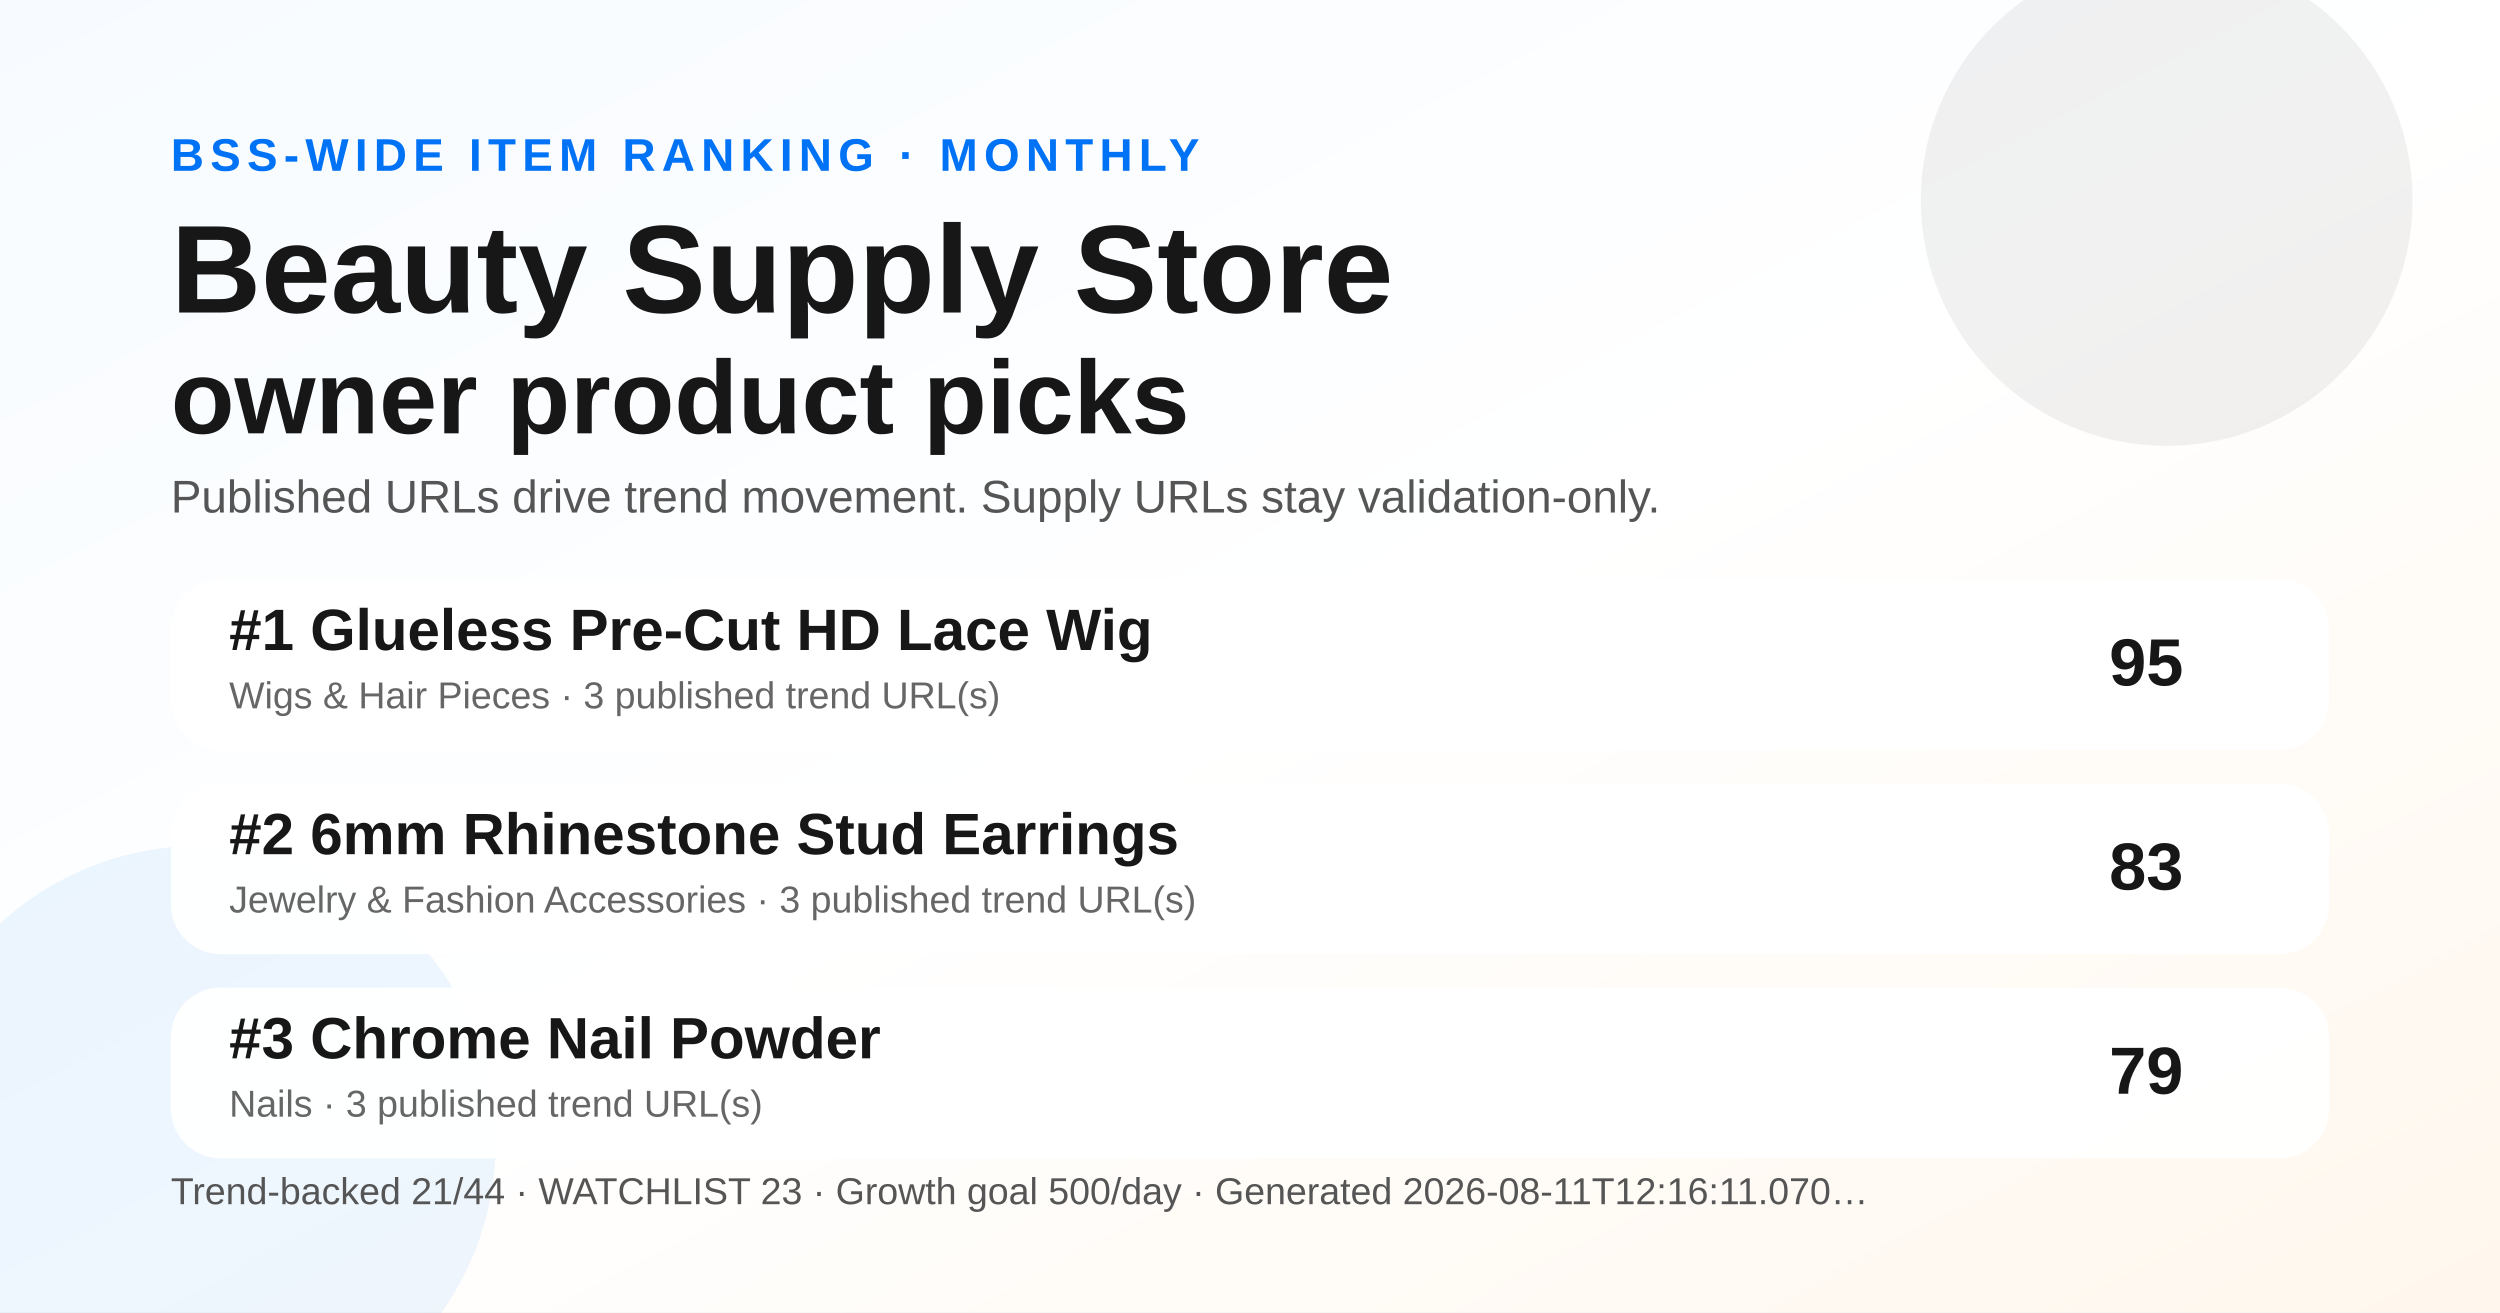
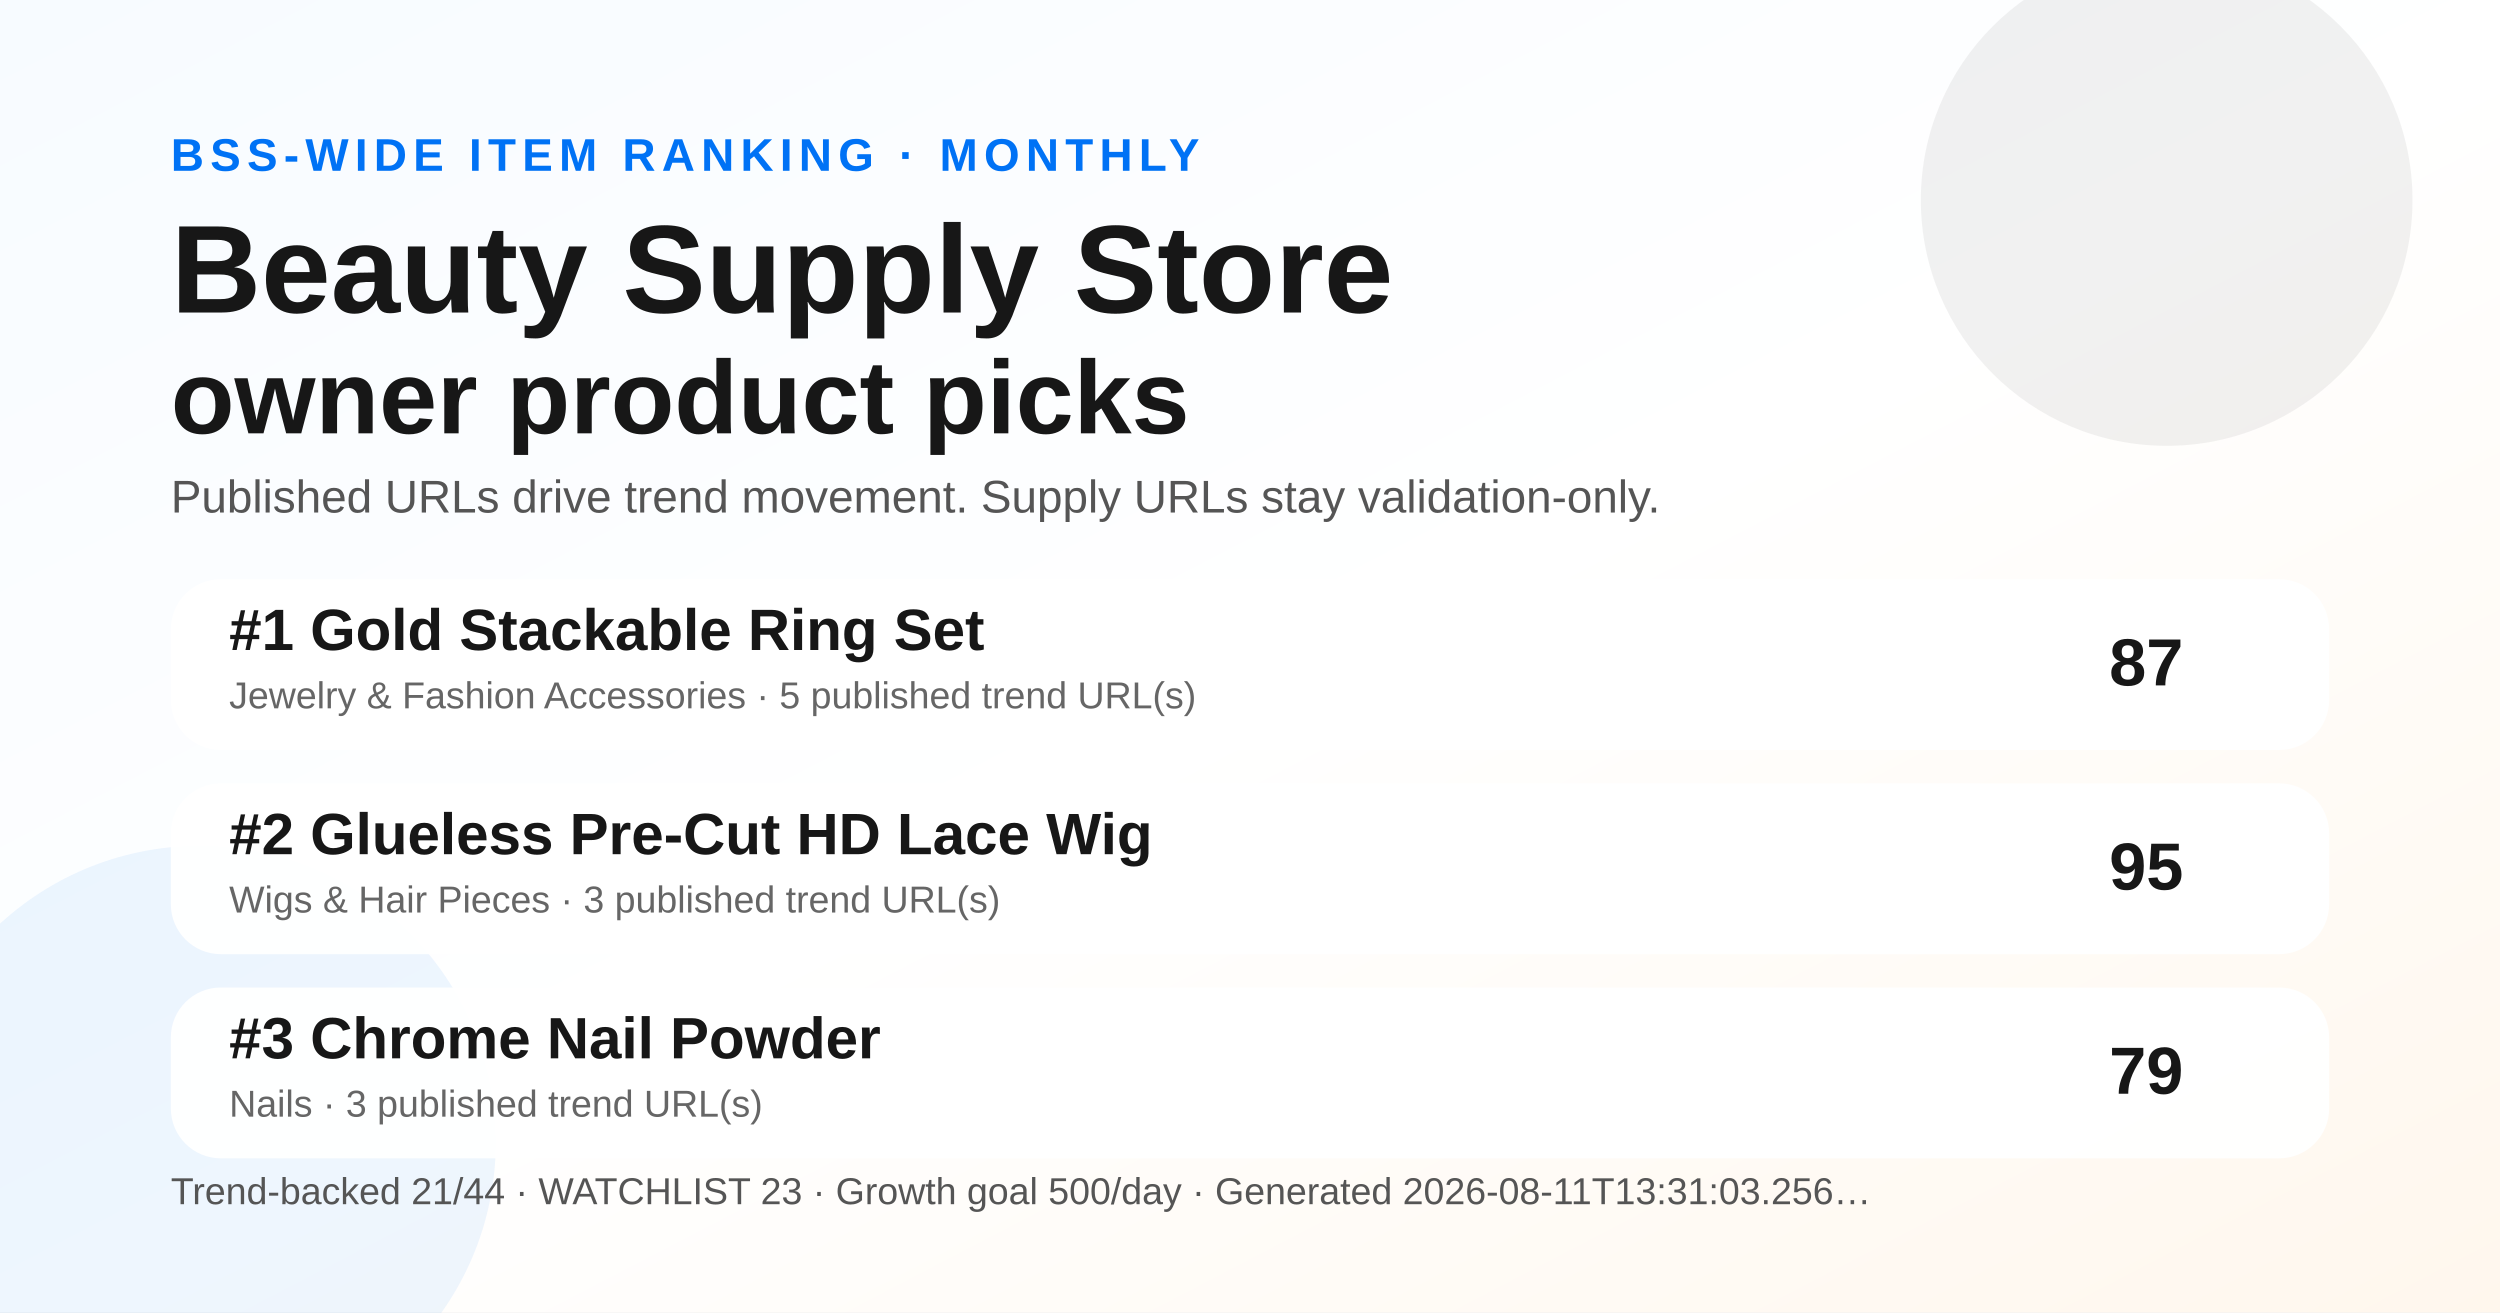
<svg xmlns="http://www.w3.org/2000/svg" width="1200" height="630" viewBox="0 0 1200 630" role="img" aria-label="Monthly BSS Trend Ranking social preview">
  <defs>
    <linearGradient id="bg" x1="0" y1="0" x2="1" y2="1">
      <stop offset="0" stop-color="#f7fbff" />
      <stop offset="0.52" stop-color="#ffffff" />
      <stop offset="1" stop-color="#fff7ed" />
    </linearGradient>
  </defs>
  <rect width="1200" height="630" fill="url(#bg)" />
  <circle cx="1040" cy="96" r="118" fill="#171717" opacity="0.06" />
  <circle cx="96" cy="548" r="142" fill="#0072f5" opacity="0.07" />
  <text x="82" y="82" font-family="Arial, Helvetica, sans-serif" font-size="22" font-weight="700" fill="#0072f5" letter-spacing="3">BSS-WIDE ITEM RANKING · MONTHLY</text>
  <text x="82" y="150" font-family="Arial, Helvetica, sans-serif" font-size="60" font-weight="800" fill="#171717">Beauty Supply Store</text>
  <text x="82" y="208" font-family="Arial, Helvetica, sans-serif" font-size="50" font-weight="800" fill="#171717">owner product picks</text>
  <text x="82" y="246" font-family="Arial, Helvetica, sans-serif" font-size="22" fill="#555555">Published URLs drive trend movement. Supply URLs stay validation-only.</text>
  <g transform="translate(82 278)">
    <rect width="1036" height="82" rx="24" fill="#ffffff" opacity="0.96" />
-     <text x="28" y="34" font-family="Arial, Helvetica, sans-serif" font-size="28" font-weight="700" fill="#171717">#1 Glueless Pre-Cut HD Lace Wig</text>
-     <text x="28" y="62" font-family="Arial, Helvetica, sans-serif" font-size="18" fill="#666666">Wigs &amp; Hair Pieces · 3 published trend URL(s)</text>
-     <text x="966" y="51" text-anchor="end" font-family="Arial, Helvetica, sans-serif" font-size="32" font-weight="700" fill="#171717">95</text>
+     <text x="28" y="34" font-family="Arial, Helvetica, sans-serif" font-size="28" font-weight="700" fill="#171717">#1 Gold Stackable Ring Set</text>
+     <text x="28" y="62" font-family="Arial, Helvetica, sans-serif" font-size="18" fill="#666666">Jewelry &amp; Fashion Accessories · 5 published trend URL(s)</text>
+     <text x="966" y="51" text-anchor="end" font-family="Arial, Helvetica, sans-serif" font-size="32" font-weight="700" fill="#171717">87</text>
  </g>
  <g transform="translate(82 376)">
    <rect width="1036" height="82" rx="24" fill="#ffffff" opacity="0.96" />
-     <text x="28" y="34" font-family="Arial, Helvetica, sans-serif" font-size="28" font-weight="700" fill="#171717">#2 6mm Rhinestone Stud Earrings</text>
-     <text x="28" y="62" font-family="Arial, Helvetica, sans-serif" font-size="18" fill="#666666">Jewelry &amp; Fashion Accessories · 3 published trend URL(s)</text>
-     <text x="966" y="51" text-anchor="end" font-family="Arial, Helvetica, sans-serif" font-size="32" font-weight="700" fill="#171717">83</text>
+     <text x="28" y="34" font-family="Arial, Helvetica, sans-serif" font-size="28" font-weight="700" fill="#171717">#2 Glueless Pre-Cut HD Lace Wig</text>
+     <text x="28" y="62" font-family="Arial, Helvetica, sans-serif" font-size="18" fill="#666666">Wigs &amp; Hair Pieces · 3 published trend URL(s)</text>
+     <text x="966" y="51" text-anchor="end" font-family="Arial, Helvetica, sans-serif" font-size="32" font-weight="700" fill="#171717">95</text>
  </g>
  <g transform="translate(82 474)">
    <rect width="1036" height="82" rx="24" fill="#ffffff" opacity="0.96" />
    <text x="28" y="34" font-family="Arial, Helvetica, sans-serif" font-size="28" font-weight="700" fill="#171717">#3 Chrome Nail Powder</text>
    <text x="28" y="62" font-family="Arial, Helvetica, sans-serif" font-size="18" fill="#666666">Nails · 3 published trend URL(s)</text>
    <text x="966" y="51" text-anchor="end" font-family="Arial, Helvetica, sans-serif" font-size="32" font-weight="700" fill="#171717">79</text>
  </g>
  <g transform="translate(82 578)">
-     <text font-family="Arial, Helvetica, sans-serif" font-size="18" fill="#555555">Trend-backed 21/44 · WATCHLIST 23 · Growth goal 500/day · Generated 2026-08-11T12:16:11.070…</text>
+     <text font-family="Arial, Helvetica, sans-serif" font-size="18" fill="#555555">Trend-backed 21/44 · WATCHLIST 23 · Growth goal 500/day · Generated 2026-08-11T13:31:03.256…</text>
  </g>
</svg>
